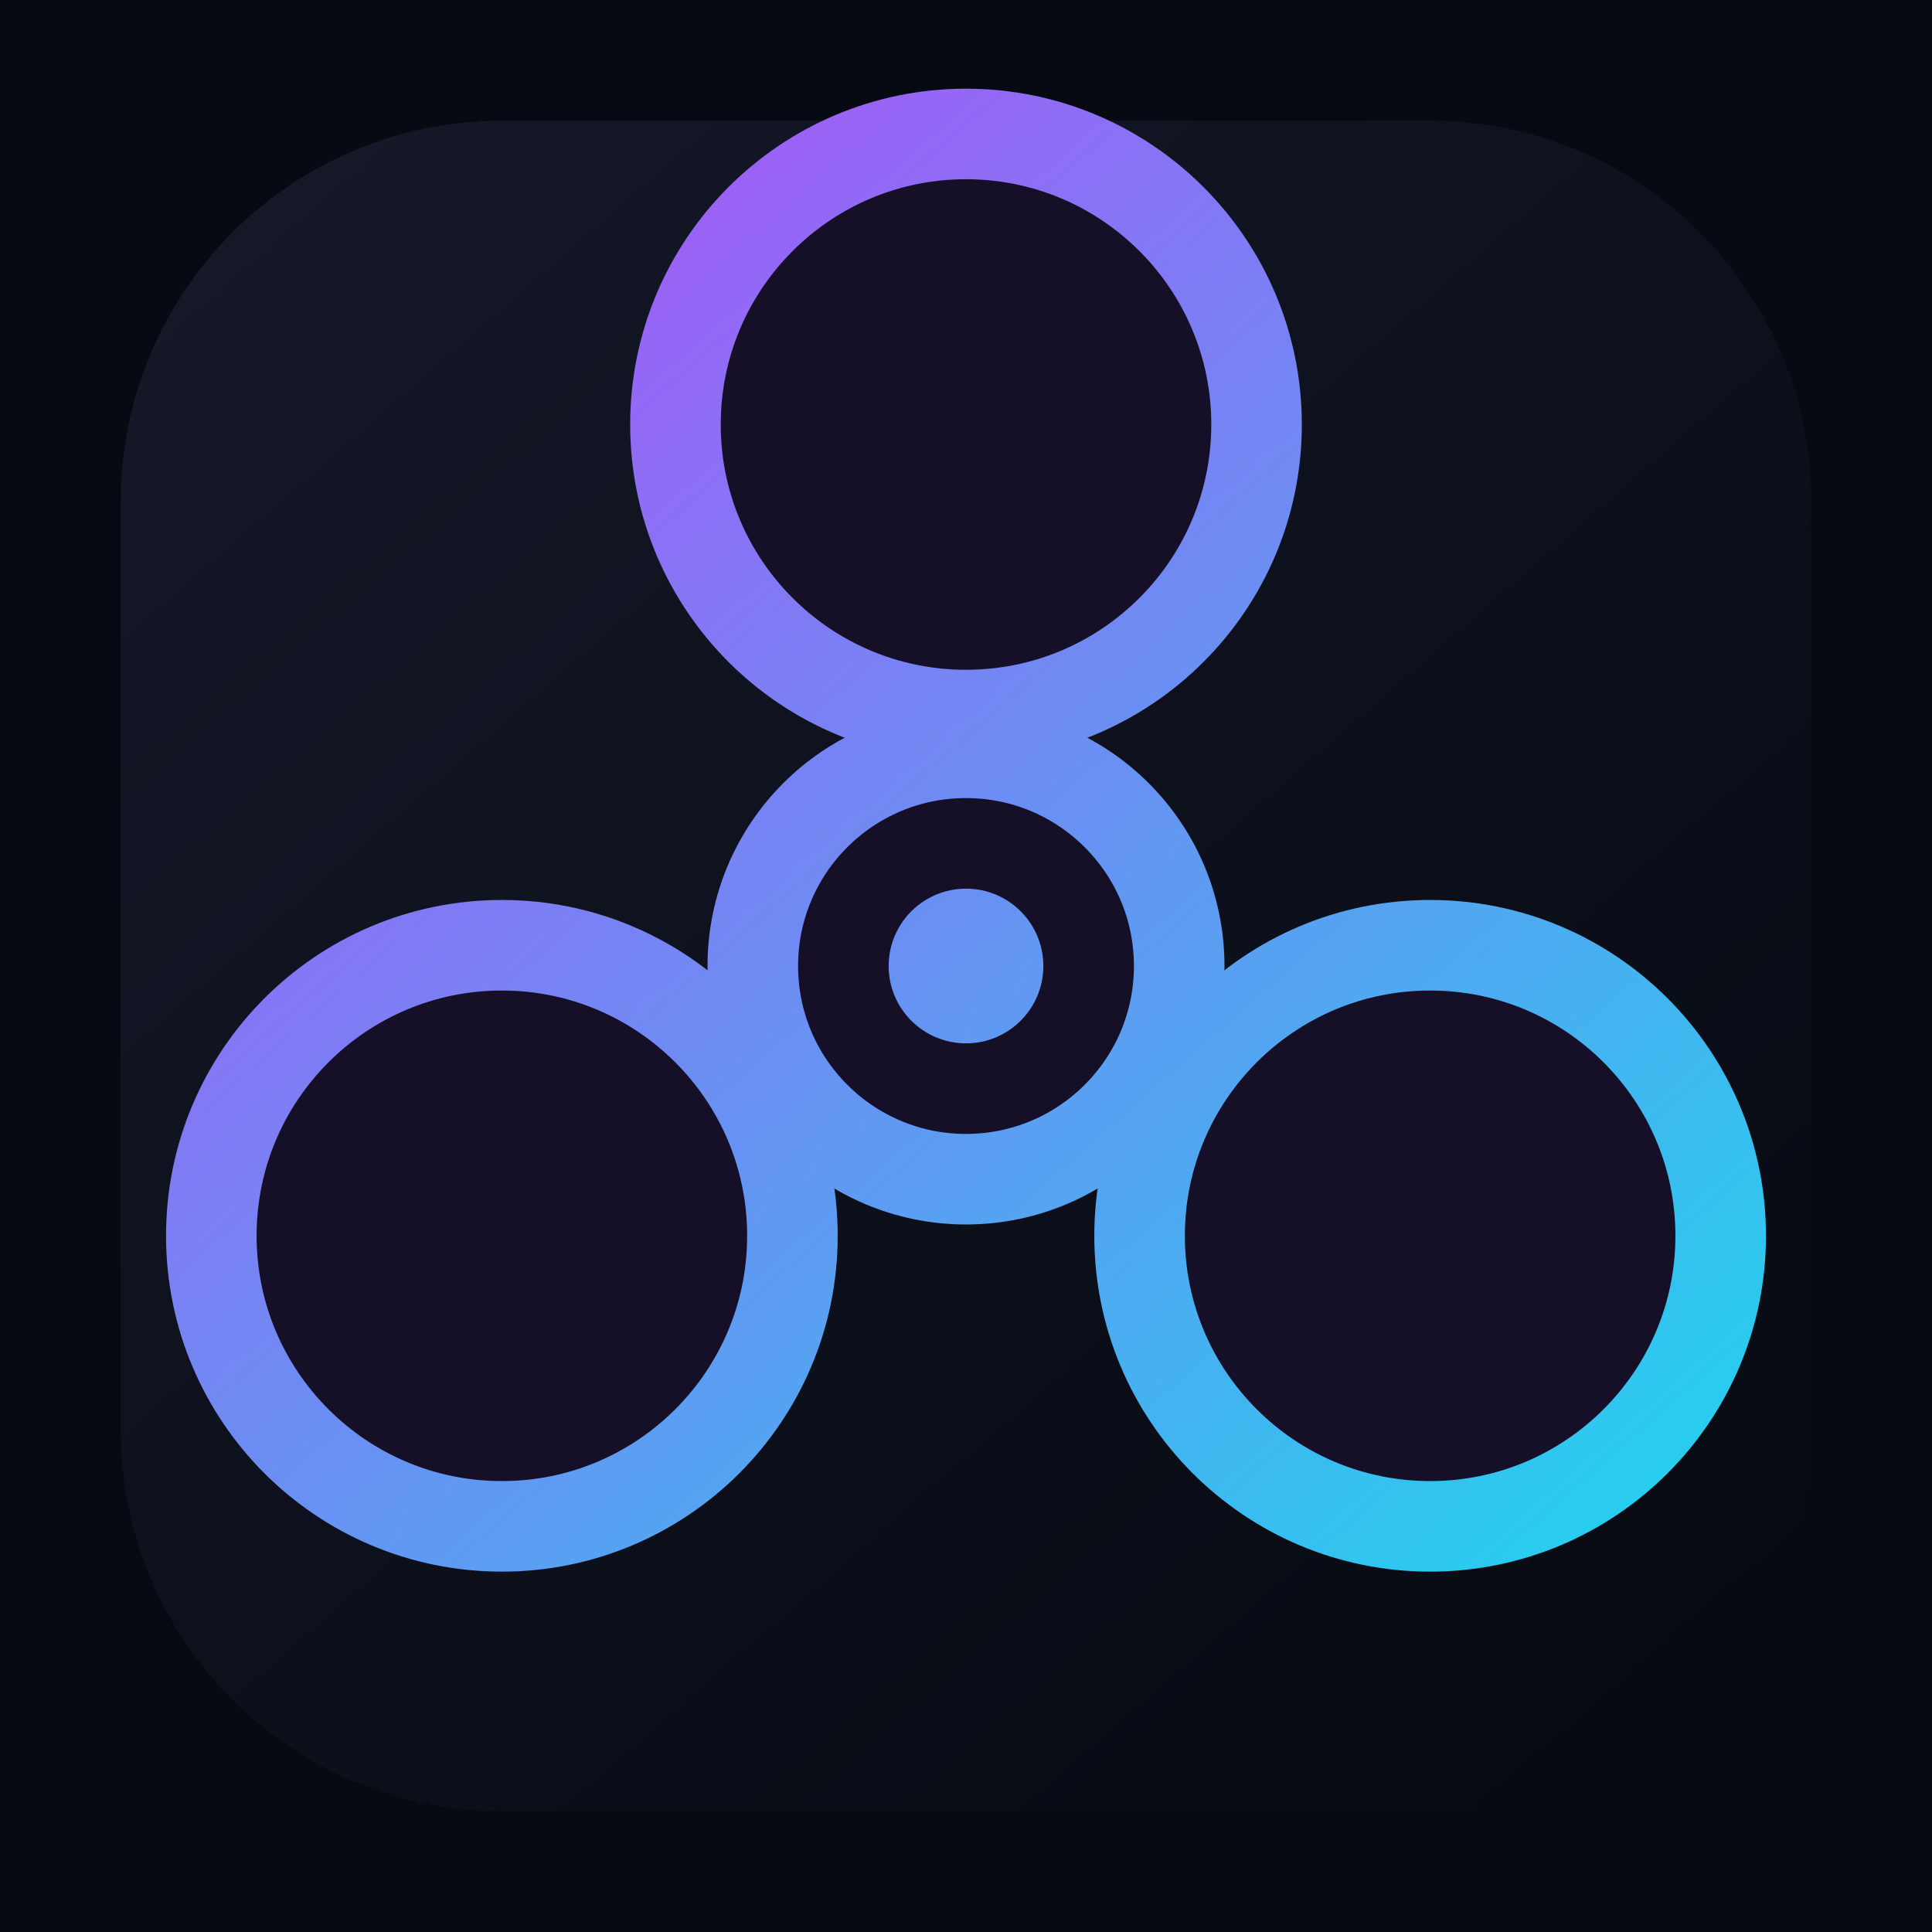
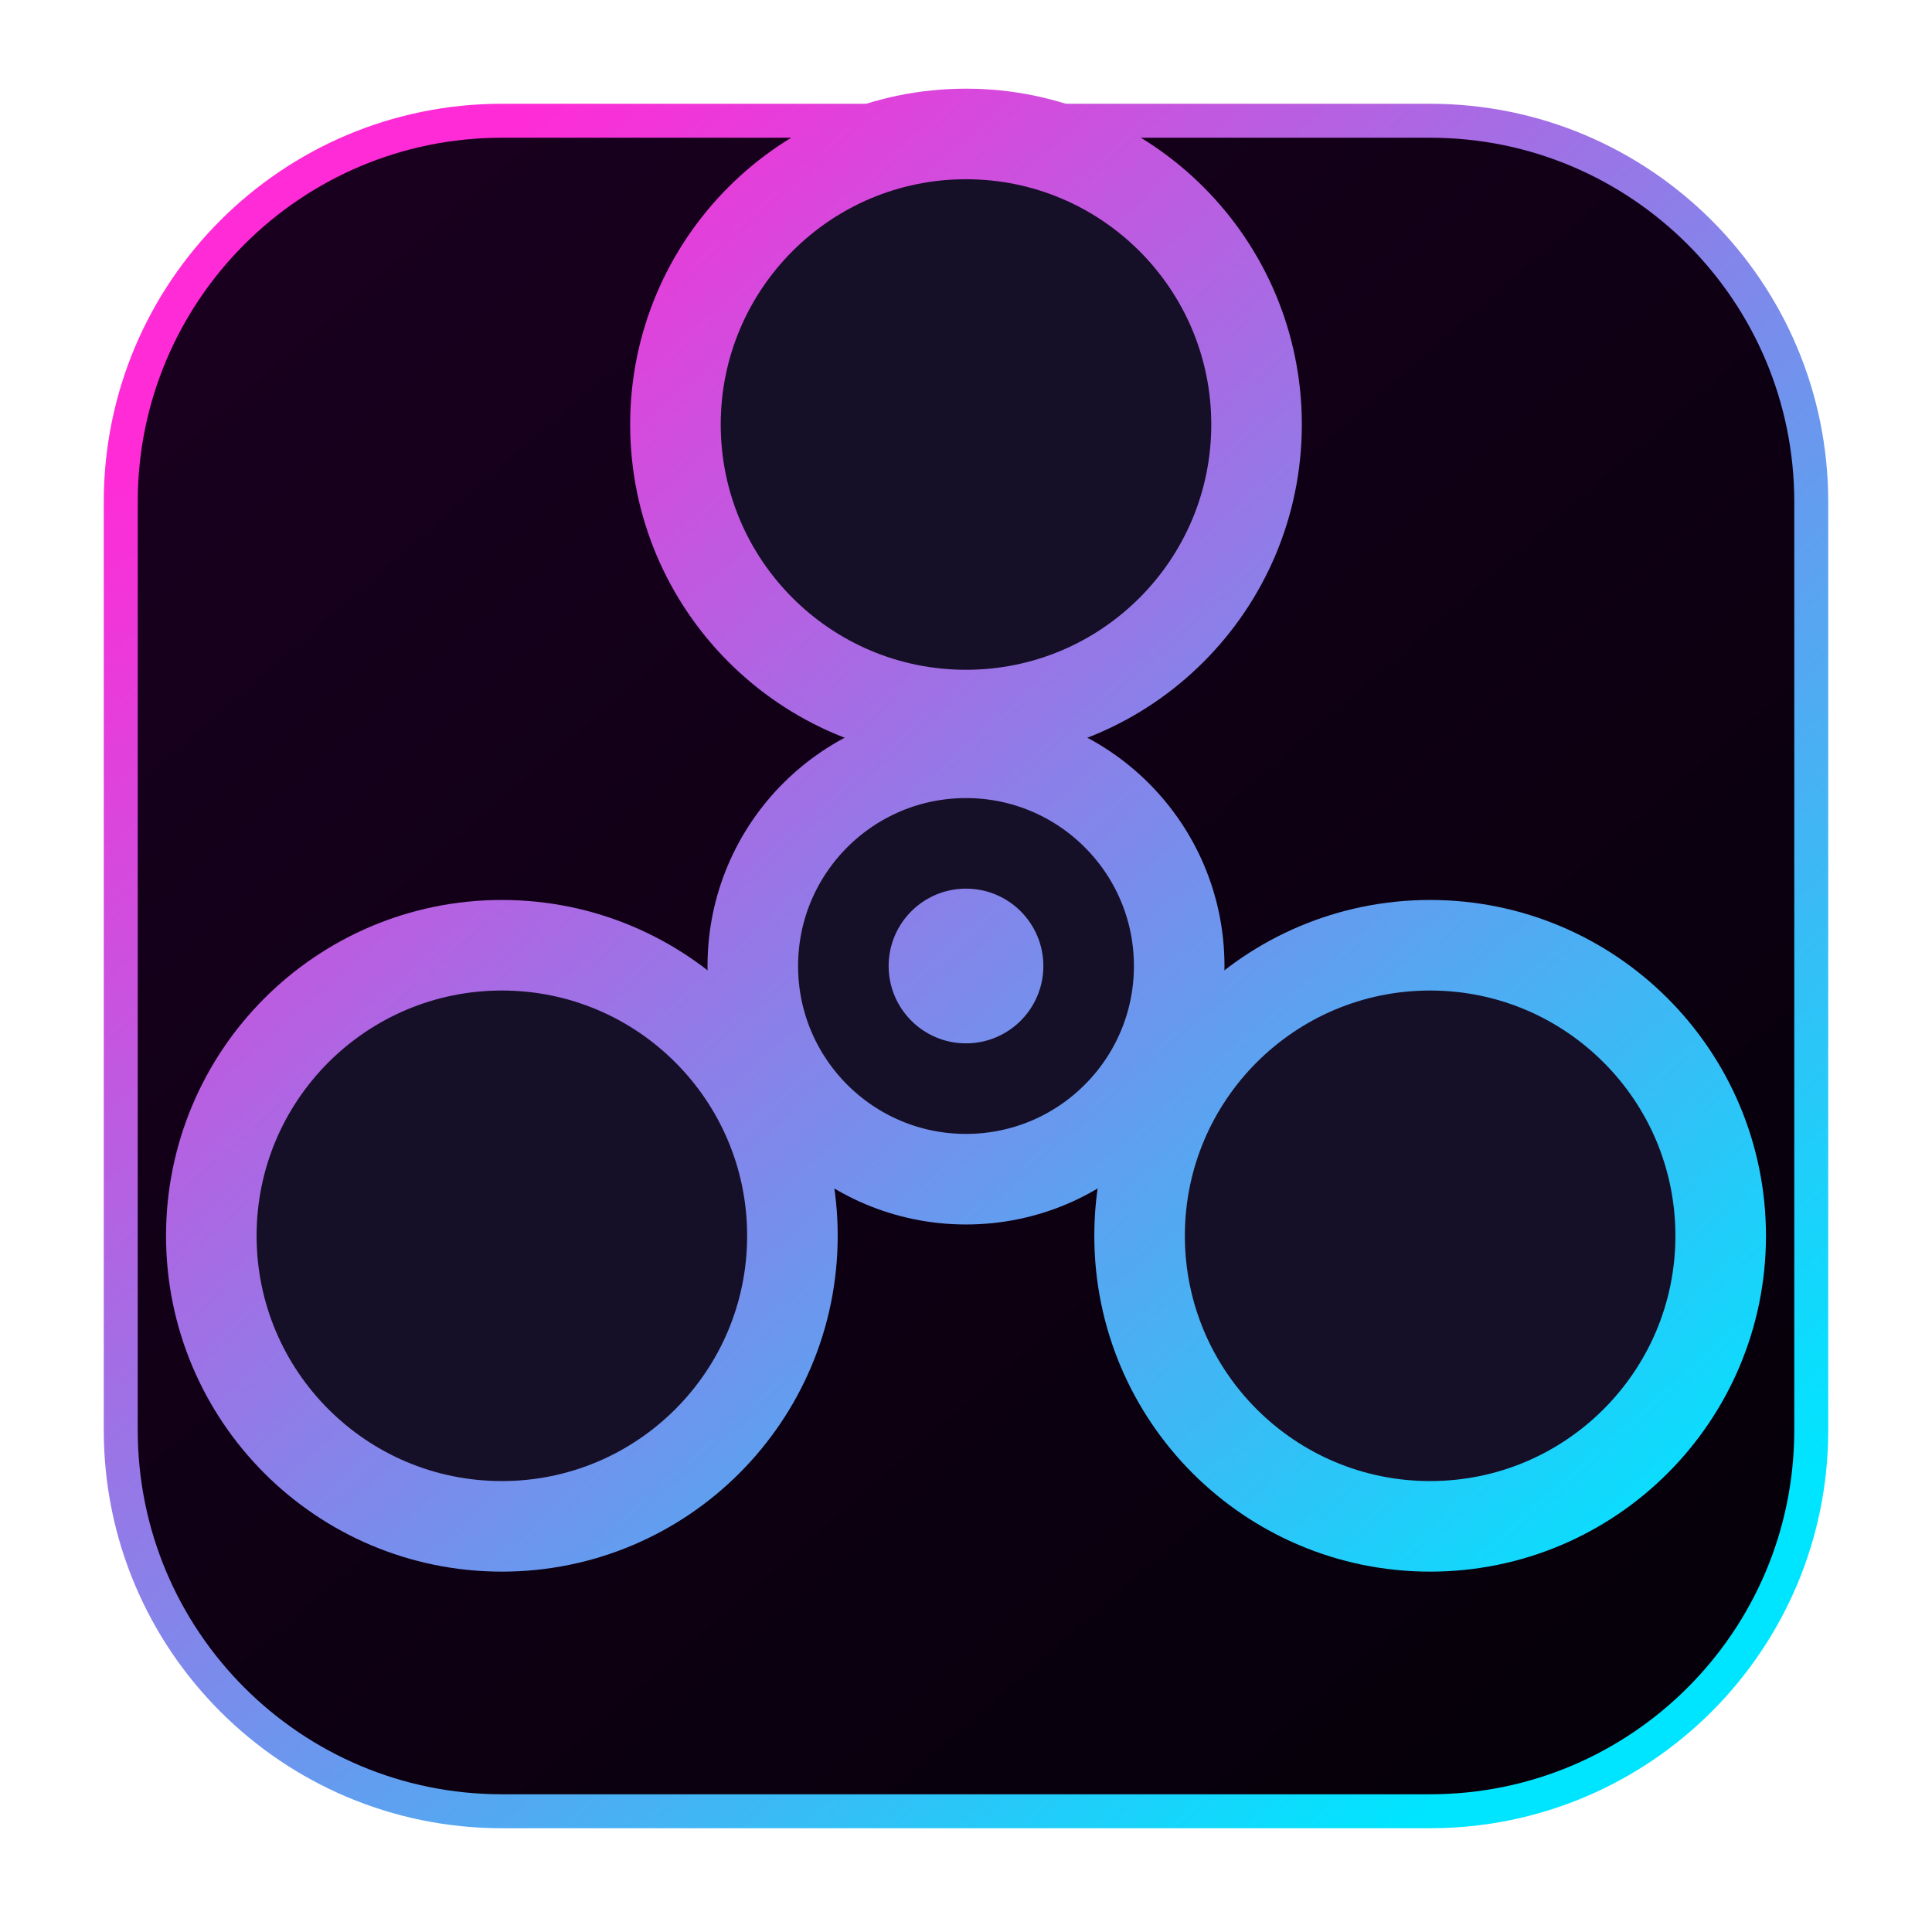
<svg xmlns="http://www.w3.org/2000/svg" viewBox="0 0 1024 1024" role="img" aria-label="SPIN icon">
  <defs>
    <linearGradient id="spin-gradient" x1="185" y1="140" x2="840" y2="884" gradientUnits="userSpaceOnUse">
-       <stop offset="0" stop-color="#a855f7" />
-       <stop offset="1" stop-color="#22d3ee" />
+       <stop offset="0" stop-color="#ff2bd6" />
+       <stop offset="1" stop-color="#00e5ff" />
    </linearGradient>
    <linearGradient id="spin-surface" x1="148" y1="92" x2="876" y2="928" gradientUnits="userSpaceOnUse">
-       <stop offset="0" stop-color="#141827" />
-       <stop offset="1" stop-color="#070a12" />
+       <stop offset="0" stop-color="#19001f" />
+       <stop offset="1" stop-color="#050009" />
    </linearGradient>
  </defs>
-   <rect width="1024" height="1024" fill="#070a12" />
-   <rect x="64" y="64" width="896" height="896" rx="202" fill="url(#spin-surface)" />
+   <rect x="64" y="64" width="896" height="896" rx="202" fill="url(#spin-surface)" stroke="url(#spin-gradient)" stroke-width="18" />
  <g fill="#160f28" stroke="url(#spin-gradient)" stroke-width="48">
    <circle cx="512" cy="225" r="154" />
    <circle cx="758" cy="655" r="154" />
    <circle cx="266" cy="655" r="154" />
    <circle cx="512" cy="512" r="113" />
  </g>
  <circle cx="512" cy="512" r="41" fill="url(#spin-gradient)" />
</svg>
